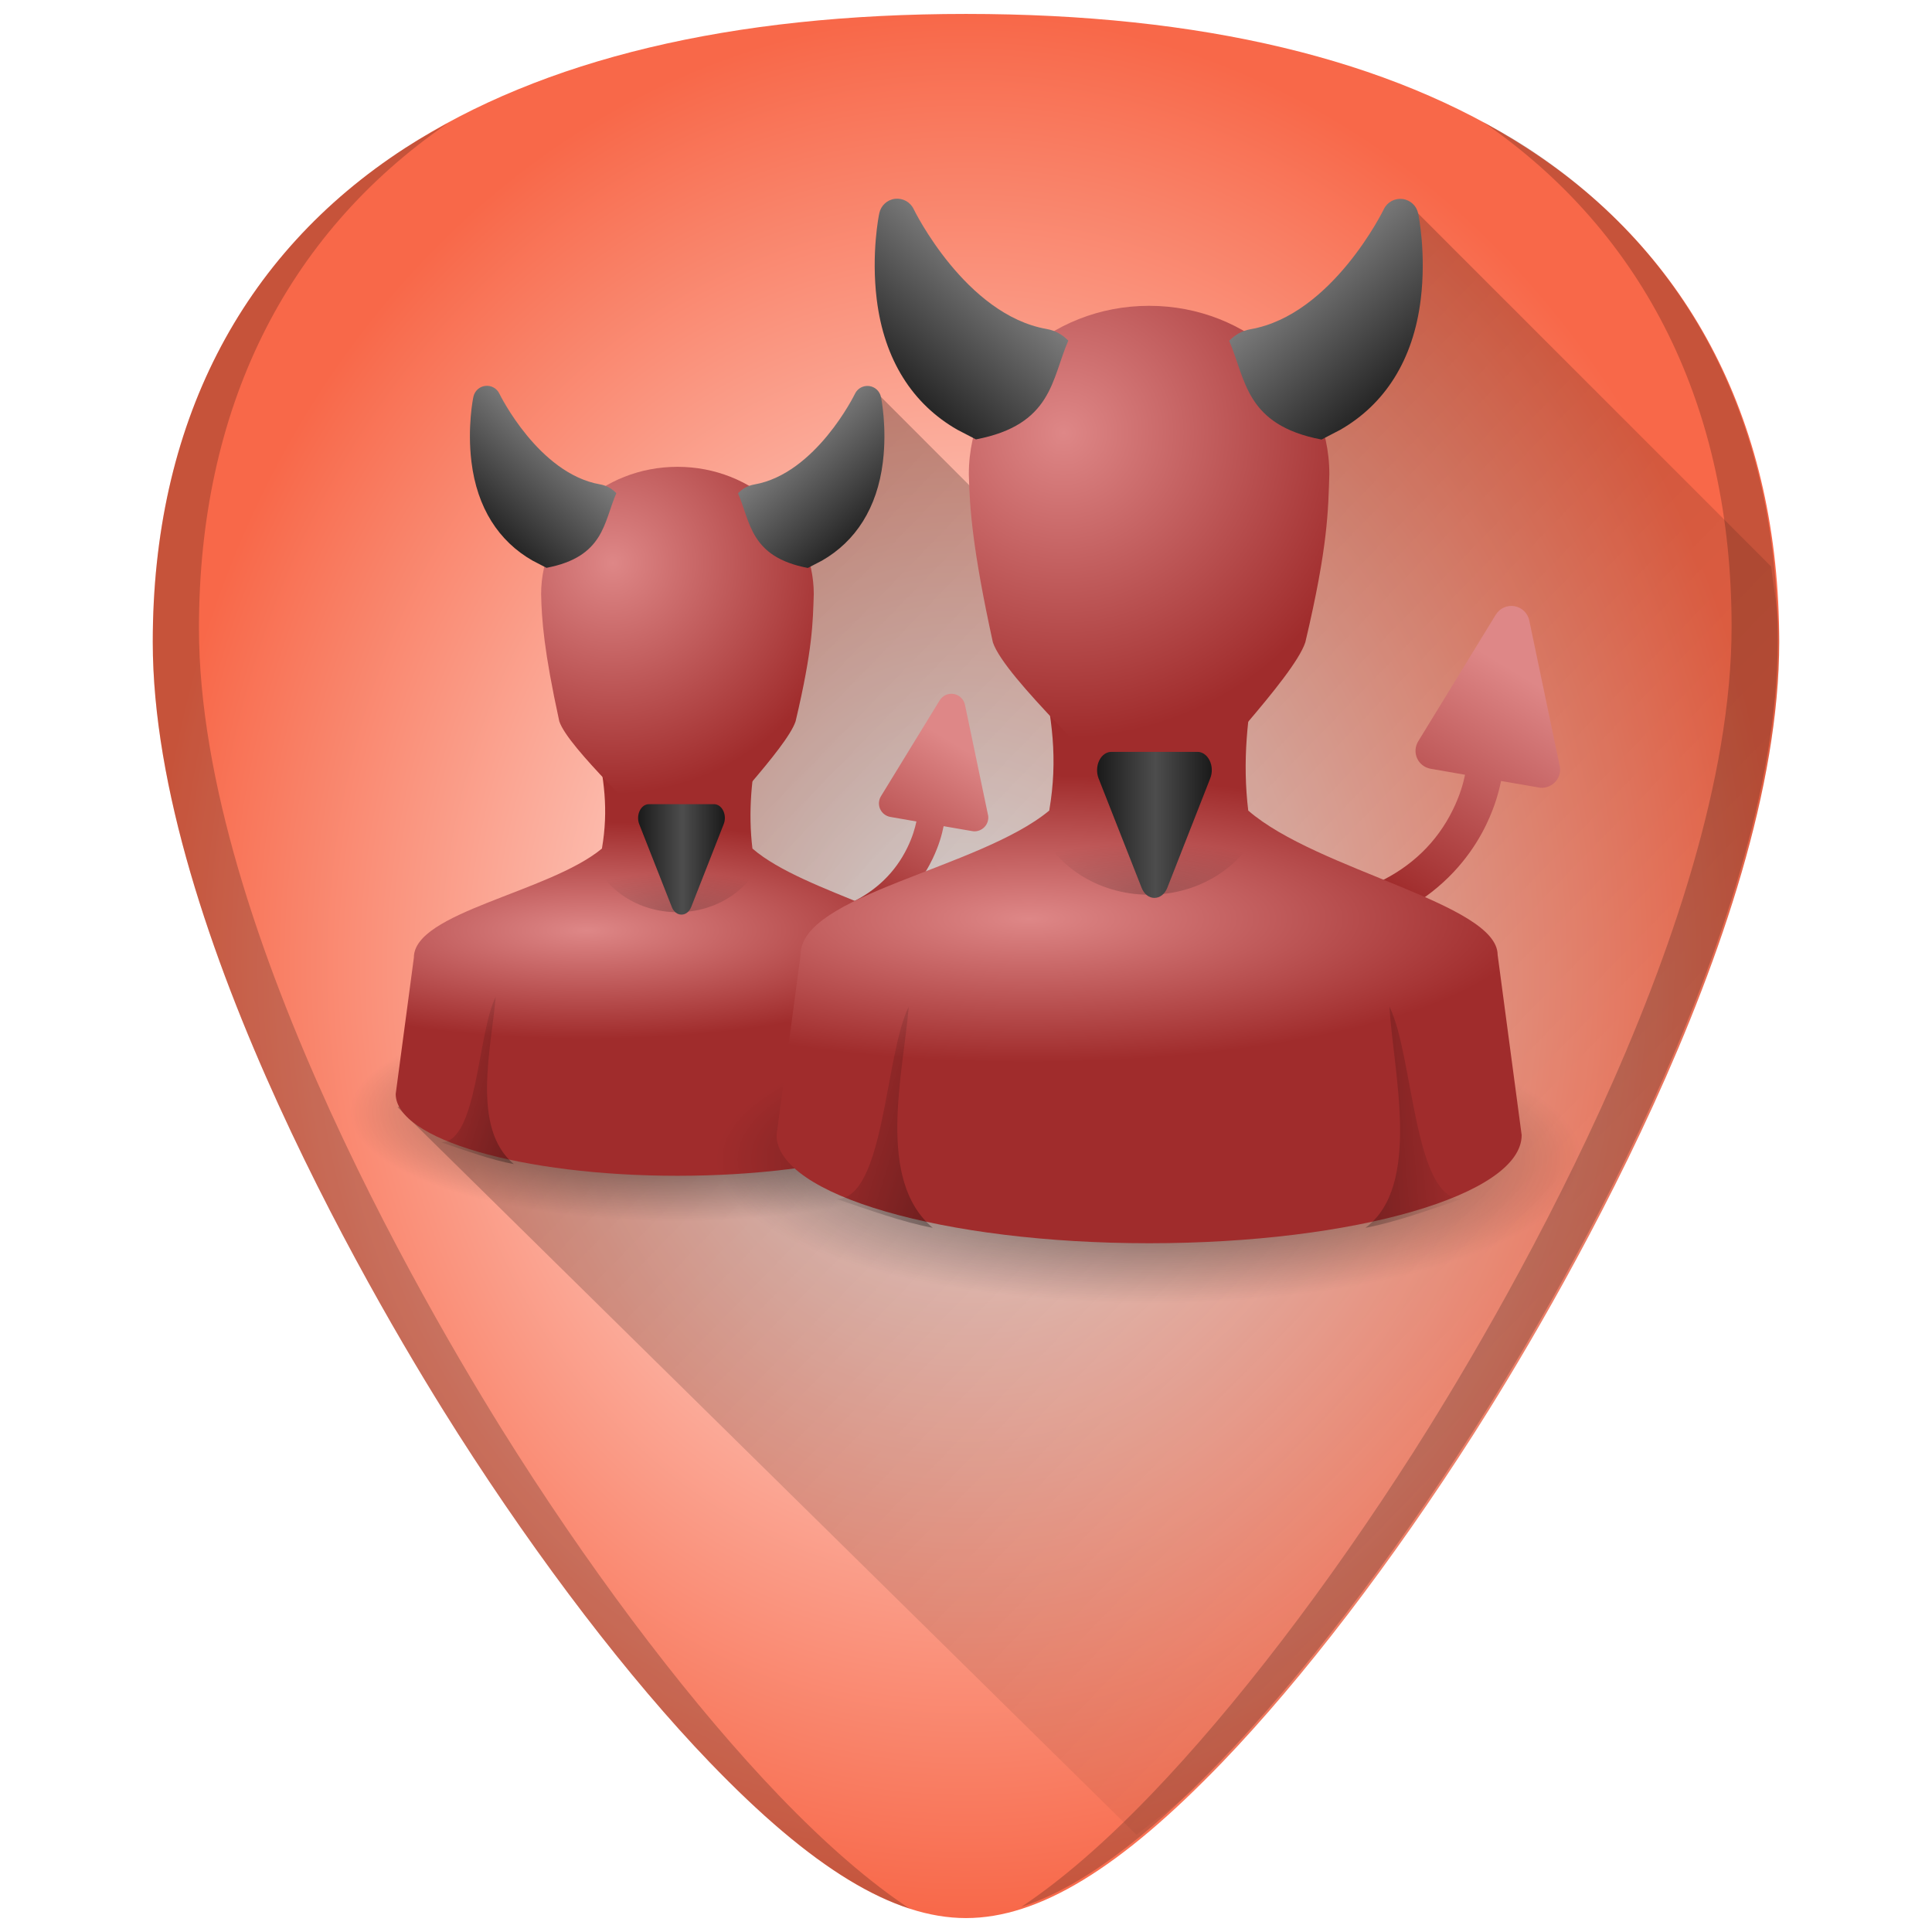
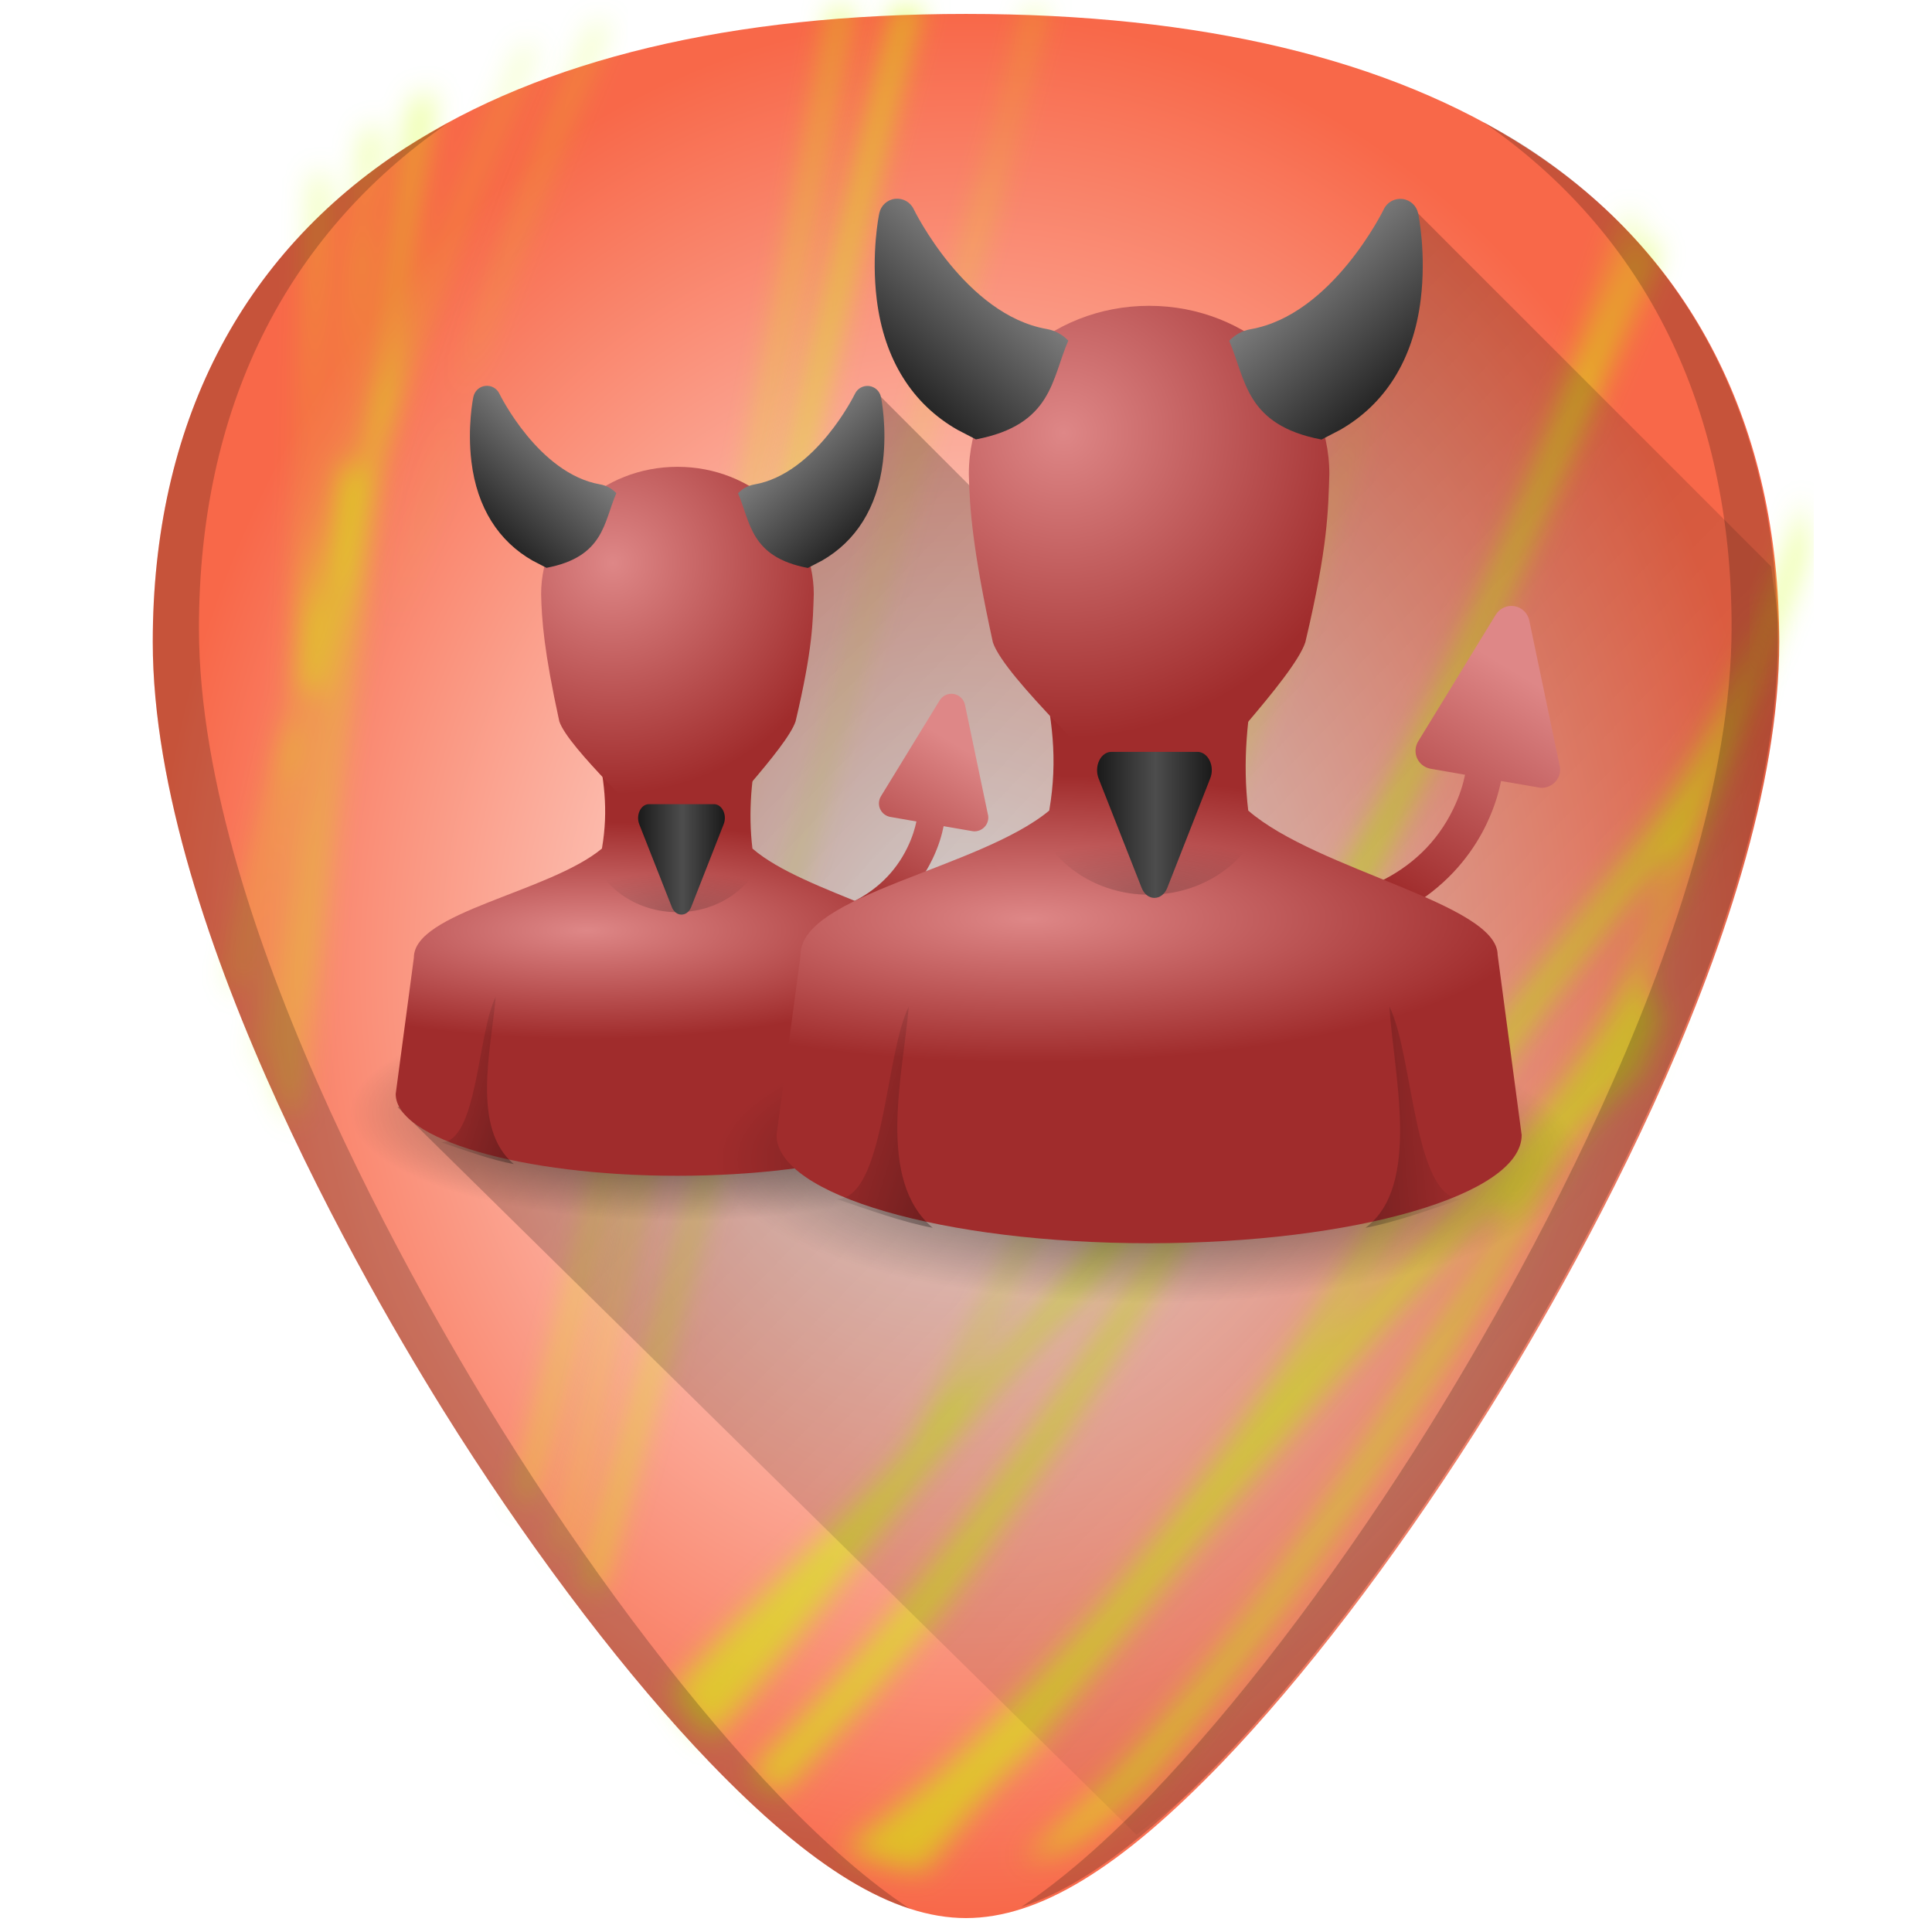
<svg xmlns="http://www.w3.org/2000/svg" xmlns:xlink="http://www.w3.org/1999/xlink" version="1.1" id="Capa_1" x="0px" y="0px" viewBox="0 0 48 48" xml:space="preserve" width="48" height="48">
  <defs id="defs39">
    <linearGradient id="linearGradient892">
      <stop style="stop-color:#ffffff;stop-opacity:1" offset="0" id="stop888" />
      <stop style="stop-color:#f86849;stop-opacity:1" offset="1" id="stop890" />
    </linearGradient>
    <linearGradient id="linearGradient1103">
      <stop offset="0" id="stop1099" style="stop-color:#000000;stop-opacity:1" />
      <stop offset="1" style="stop-opacity:1;stop-color:#b3b3b3" id="stop1101" />
    </linearGradient>
    <linearGradient id="linearGradient1089">
      <stop offset="0" style="stop-color:#de8787;stop-opacity:1" id="stop1085" />
      <stop offset="1" style="stop-color:#a02c2c;stop-opacity:1" id="stop1087" />
    </linearGradient>
    <linearGradient id="linearGradient1030">
      <stop offset="0" id="stop1026" />
      <stop offset="1" style="stop-opacity:0" id="stop1028" />
    </linearGradient>
    <linearGradient id="linearGradient969">
      <stop offset="0" id="stop965" style="stop-color:#1a1a1a;stop-opacity:1" />
      <stop id="stop971" offset="0.51" style="stop-color:#4d4d4d;stop-opacity:1" />
      <stop offset="1" style="stop-opacity:1;stop-color:#1a1a1a" id="stop967" />
    </linearGradient>
    <linearGradient id="linearGradient2898" x1="30" x2="30" y1="3.041" y2="27.957" gradientUnits="userSpaceOnUse" xlink:href="#linearGradient3341" gradientTransform="matrix(0.7074889,0,0,0.7067142,-57.42418,5.018831)" />
    <linearGradient id="linearGradient3341">
      <stop id="stop3343" style="stop-color:#fff" offset="0" />
      <stop id="stop3345" style="stop-color:#fff;stop-opacity:0" offset="1" />
    </linearGradient>
    <radialGradient id="radialGradient2896" cx="30" cy="33.188" r="4.688" gradientTransform="matrix(1.528,-7.0647e-7,2.1309e-7,0.46087,-21.83875,14.1485)" gradientUnits="userSpaceOnUse" xlink:href="#linearGradient5060" />
    <linearGradient id="linearGradient5060">
      <stop id="stop5062" offset="0" />
      <stop id="stop5064" style="stop-opacity:0" offset="1" />
    </linearGradient>
    <linearGradient id="linearGradient2894" x1="38" x2="43" y1="39" y2="38.6" gradientUnits="userSpaceOnUse" xlink:href="#linearGradient5060" gradientTransform="translate(-5.99975,-0.5564977)" />
    <linearGradient id="linearGradient2892" x1="22" x2="17" y1="39" y2="37.438" gradientUnits="userSpaceOnUse" xlink:href="#linearGradient5060" gradientTransform="translate(-5.99975,-0.5564977)" />
    <radialGradient id="radialGradient2888" cx="26.376" cy="12.313" r="8" gradientTransform="matrix(1.6402,-0.13258,0.12811,1.5849,-24.39575,-5.783898)" gradientUnits="userSpaceOnUse" xlink:href="#linearGradient6954" />
    <linearGradient id="linearGradient6954">
      <stop id="stop6960" style="stop-color:#f5f5f5" offset="0" />
      <stop id="stop6962" style="stop-color:#d2d2d2" offset="1" />
    </linearGradient>
    <linearGradient id="linearGradient2890" x1="30" x2="30" y1="5" y2="44.679" gradientUnits="userSpaceOnUse" xlink:href="#linearGradient3785" gradientTransform="matrix(0.7043195,0,0,0.7043195,-57.32867,5.055004)" />
    <linearGradient id="linearGradient3785">
      <stop id="stop3787" style="stop-color:#bdbdbd" offset="0" />
      <stop id="stop3789" style="stop-color:#8c8c8c" offset="1" />
    </linearGradient>
    <linearGradient id="linearGradient2886" x1="24.787" x2="24.875" y1="53.869" y2="83.5" gradientUnits="userSpaceOnUse" xlink:href="#linearGradient3341" gradientTransform="matrix(0.7043195,0,0,0.7043195,-14.42335,-22.76562)" />
    <radialGradient id="radialGradient2882" cx="25" cy="28.66" r="16" gradientTransform="matrix(1.3125,0,0,0.37327,-13.81225,19.7455)" gradientUnits="userSpaceOnUse" xlink:href="#linearGradient6954" />
    <linearGradient id="linearGradient2884" x1="30" x2="30" y1="25.085" y2="45" gradientUnits="userSpaceOnUse" xlink:href="#linearGradient3785" gradientTransform="matrix(0.7043195,0,0,0.7043195,-57.32867,5.055004)" />
    <radialGradient id="radialGradient2876" cx="32" cy="41.5" r="21" gradientTransform="matrix(0.6122428,0,0,0.20408,44.21999,24.80985)" gradientUnits="userSpaceOnUse" xlink:href="#linearGradient5060" />
    <radialGradient id="radialGradient2878" cx="25" cy="28.66" r="16" gradientTransform="matrix(0.9375,0,0,0.2666214,36.80292,18.49471)" gradientUnits="userSpaceOnUse" xlink:href="#linearGradient1089" />
    <linearGradient id="linearGradient2880" x1="30" x2="30" y1="25.085" y2="45" gradientUnits="userSpaceOnUse" xlink:href="#linearGradient3785" gradientTransform="matrix(0.7142857,0,0,0.7142857,2.571514,5.428571)" />
    <linearGradient id="linearGradient2882" x1="24.787" x2="24.875" y1="53.869" y2="83.5" gradientUnits="userSpaceOnUse" xlink:href="#linearGradient3341" gradientTransform="matrix(0.7142857,0,0,0.7142857,5.517942,-42.78571)" />
    <radialGradient id="radialGradient2884" cx="26.376" cy="12.313" r="8" gradientTransform="matrix(1.171571,-0.0947,0.09150714,1.132071,29.24328,0.2594202)" gradientUnits="userSpaceOnUse" xlink:href="#linearGradient1089" />
    <linearGradient id="linearGradient2887" x1="30" x2="30" y1="5" y2="44.679" gradientUnits="userSpaceOnUse" xlink:href="#linearGradient3785" gradientTransform="matrix(0.7142857,0,0,0.7142857,2.571514,5.428571)" />
    <linearGradient id="linearGradient2889" x1="22" x2="17" y1="39" y2="37.438" gradientUnits="userSpaceOnUse" xlink:href="#linearGradient5060" gradientTransform="matrix(0.7142857,0,0,0.7142857,42.38328,4.463865)" />
    <linearGradient id="linearGradient2891" x1="38" x2="43" y1="39" y2="38.6" gradientUnits="userSpaceOnUse" xlink:href="#linearGradient5060" gradientTransform="matrix(0.7142857,0,0,0.7142857,42.38328,4.463865)" />
    <radialGradient id="radialGradient2893" cx="30" cy="33.188" r="4.688" gradientTransform="matrix(1.091428,-5.0462142e-7,1.5220714e-7,0.3291928,31.06971,14.49685)" gradientUnits="userSpaceOnUse" xlink:href="#linearGradient5060" />
    <linearGradient id="linearGradient2895" x1="30" x2="30" y1="3.041" y2="27.957" gradientUnits="userSpaceOnUse" xlink:href="#linearGradient3341" gradientTransform="matrix(0.7175,0,0,0.7167143,2.474657,5.391886)" />
    <radialGradient id="radialGradient2884-2" cx="26.376" cy="12.313" r="8" gradientTransform="matrix(1.171571,-0.0947,0.09150714,1.132071,-50.75672,0.2594206)" gradientUnits="userSpaceOnUse" xlink:href="#linearGradient6954" />
    <radialGradient xlink:href="#linearGradient892" id="radialGradient894" cx="24" cy="24" fx="24" fy="24" r="20.204" gradientTransform="matrix(1,0,0,1.170767,0,-4.098409)" gradientUnits="userSpaceOnUse" />
    <radialGradient id="radialGradient2876-7" cx="32" cy="41.5" r="21" gradientTransform="matrix(0.6122428,0,0,0.20408,44.21999,24.80985)" gradientUnits="userSpaceOnUse" xlink:href="#linearGradient1030" />
    <radialGradient id="radialGradient2878-5" cx="25" cy="28.66" r="16" gradientTransform="matrix(0.9375,0,0,0.2666214,36.80292,18.49471)" gradientUnits="userSpaceOnUse" xlink:href="#linearGradient1089" />
    <radialGradient id="radialGradient2884-6" cx="26.376" cy="12.313" r="8" gradientTransform="matrix(1.171571,-0.0947,0.09150714,1.132071,29.24328,0.2594202)" gradientUnits="userSpaceOnUse" xlink:href="#linearGradient1089" />
    <radialGradient id="radialGradient2893-0" cx="30" cy="33.188" r="4.688" gradientTransform="matrix(1.091428,-5.0462142e-7,1.5220714e-7,0.3291928,31.06971,14.49685)" gradientUnits="userSpaceOnUse" xlink:href="#linearGradient1030" />
    <linearGradient xlink:href="#linearGradient1089" id="linearGradient1010" x1="35.266" y1="20.453" x2="31.461" y2="26.759" gradientUnits="userSpaceOnUse" gradientTransform="translate(39.81177,-1.435294)" />
    <radialGradient id="radialGradient2876-75" cx="32" cy="41.5" r="21" gradientTransform="matrix(0.6122428,0,0,0.20408,44.21999,24.80985)" gradientUnits="userSpaceOnUse" xlink:href="#linearGradient1030" />
    <radialGradient id="radialGradient2878-2" cx="25" cy="28.66" r="16" gradientTransform="matrix(0.9375,0,0,0.2666214,36.80292,18.49471)" gradientUnits="userSpaceOnUse" xlink:href="#linearGradient1089" />
    <radialGradient id="radialGradient2884-8" cx="26.376" cy="12.313" r="8" gradientTransform="matrix(1.171571,-0.0947,0.09150714,1.132071,29.24328,0.2594202)" gradientUnits="userSpaceOnUse" xlink:href="#linearGradient1089" />
    <linearGradient xlink:href="#linearGradient1103" id="linearGradient1097" x1="32.402" y1="11.709" x2="26.296" y2="4.932" gradientUnits="userSpaceOnUse" gradientTransform="translate(40)" />
    <radialGradient id="radialGradient2893-3" cx="30" cy="33.188" r="4.688" gradientTransform="matrix(1.091428,-5.0462142e-7,1.5220714e-7,0.3291928,31.06971,14.49685)" gradientUnits="userSpaceOnUse" xlink:href="#linearGradient1030" />
    <linearGradient xlink:href="#linearGradient969" id="linearGradient1111" x1="22.265" y1="23.347" x2="25.675" y2="23.347" gradientUnits="userSpaceOnUse" gradientTransform="translate(40)" />
    <linearGradient xlink:href="#linearGradient1103" id="linearGradient1097-3" x1="32.402" y1="11.709" x2="26.296" y2="4.932" gradientUnits="userSpaceOnUse" gradientTransform="matrix(-1,0,0,1,87.60098,-0.00534)" />
    <radialGradient id="radialGradient2876-7-9" cx="32" cy="41.5" r="21" gradientTransform="matrix(0.6122428,0,0,0.20408,44.21999,24.80985)" gradientUnits="userSpaceOnUse" xlink:href="#linearGradient1030" />
    <radialGradient id="radialGradient2878-5-9" cx="25" cy="28.66" r="16" gradientTransform="matrix(0.9375,0,0,0.2666214,36.80292,18.49471)" gradientUnits="userSpaceOnUse" xlink:href="#linearGradient1089" />
    <radialGradient id="radialGradient2884-6-4" cx="26.376" cy="12.313" r="8" gradientTransform="matrix(1.171571,-0.0947,0.09150714,1.132071,29.24328,0.2594202)" gradientUnits="userSpaceOnUse" xlink:href="#linearGradient1089" />
    <radialGradient id="radialGradient2893-0-7" cx="30" cy="33.188" r="4.688" gradientTransform="matrix(1.091428,-5.0462142e-7,1.5220714e-7,0.3291928,31.06971,14.49685)" gradientUnits="userSpaceOnUse" xlink:href="#linearGradient1030" />
    <linearGradient xlink:href="#linearGradient1089" id="linearGradient1387" gradientUnits="userSpaceOnUse" gradientTransform="translate(39.81177,-1.435294)" x1="35.266" y1="20.453" x2="31.461" y2="26.759" />
    <linearGradient xlink:href="#linearGradient1103" id="linearGradient1389" gradientUnits="userSpaceOnUse" gradientTransform="translate(40)" x1="32.402" y1="11.709" x2="26.296" y2="4.932" />
    <linearGradient xlink:href="#linearGradient5060" id="linearGradient1391" gradientUnits="userSpaceOnUse" gradientTransform="matrix(0.7142857,0,0,0.7142857,42.38328,4.463865)" x1="22" y1="39" x2="17" y2="37.438" />
    <linearGradient xlink:href="#linearGradient5060" id="linearGradient1393" gradientUnits="userSpaceOnUse" gradientTransform="matrix(0.7142857,0,0,0.7142857,42.38328,4.463865)" x1="38" y1="39" x2="43" y2="38.6" />
    <linearGradient xlink:href="#linearGradient969" id="linearGradient1395" gradientUnits="userSpaceOnUse" gradientTransform="translate(40)" x1="22.265" y1="23.347" x2="25.675" y2="23.347" />
    <linearGradient xlink:href="#linearGradient1103" id="linearGradient1397" gradientUnits="userSpaceOnUse" gradientTransform="matrix(-1,0,0,1,87.60098,-0.00534)" x1="32.402" y1="11.709" x2="26.296" y2="4.932" />
    <linearGradient xlink:href="#linearGradient1030" id="linearGradient1413" x1="14.262" y1="7.359" x2="45.412" y2="37.665" gradientUnits="userSpaceOnUse" />
+     <filter id="filter19251">
+       <feGaussianBlur stdDeviation="0.352" id="feGaussianBlur19253" />
+     </filter>
  </defs>
  <g id="g6" transform="translate(0,-464)">
</g>
  <g id="g8" transform="translate(0,-464)">
</g>
  <g id="g10" transform="translate(0,-464)">
</g>
  <g id="g12" transform="translate(0,-464)">
</g>
  <g id="g14" transform="translate(0,-464)">
</g>
  <g id="g16" transform="translate(0,-464)">
</g>
  <g id="g18" transform="translate(0,-464)">
</g>
  <g id="g20" transform="translate(0,-464)">
</g>
  <g id="g22" transform="translate(0,-464)">
</g>
  <g id="g24" transform="translate(0,-464)">
</g>
  <g id="g26" transform="translate(0,-464)">
</g>
  <g id="g28" transform="translate(0,-464)">
</g>
  <g id="g30" transform="translate(0,-464)">
</g>
  <g id="g32" transform="translate(0,-464)">
</g>
  <g id="g34" transform="translate(0,-464)">
</g>
  <g id="g914">
-     <g id="g1467">
+     <g id="g1038">
      <path style="fill:url(#radialGradient894);fill-opacity:1;stroke-width:0.092" d="m 24.001,0.346 c -5.833,0 -10.522,1.12 -13.936,3.332 -4.101,2.657 -6.27,6.902 -6.27,12.271 0,7.227 5.806,16.885 7.586,19.674 2.032,3.183 4.25,6.08 6.246,8.156 2.542,2.644 4.568,3.875 6.373,3.875 1.805,0 3.829,-1.231 6.371,-3.875 1.996,-2.076 4.214,-4.973 6.246,-8.156 C 38.398,32.835 44.204,23.176 44.204,15.949 44.204,10.579 42.038,6.335 37.937,3.678 34.523,1.466 29.834,0.346 24.001,0.346 Z" id="path867" />
+       <g id="g1500" transform="translate(-0.293946,-0.876953)">
+         <path style="fill:#ccff00;fill-opacity:0.536;fill-rule:nonzero;stroke:none;stroke-width:0.69px;stroke-linecap:butt;stroke-linejoin:miter;stroke-opacity:1;filter:url(#filter19251)" d="m 44.188,16.045 c -0.026,0.06 -0.044,0.133 -0.07,0.191 -1.962,5.347 -5.776,8.098 -8.256,12.783 -4.226,6.973 -8.892,13.646 -14.572,17.754 0.687,0.393 1.307,0.514 1.926,0.625 0.869,-1.075 1.724,-2.215 2.641,-2.934 3.683,-4.683 7.443,-9.273 11.379,-13.43 1.648,-0.86 -1.478,2.976 -1.861,3.957 -2.877,4.639 -6.011,9.063 -9.717,12.125 0.421,-0.154 0.802,-0.133 1.254,-0.408 0.557,-0.339 1.223,-1.026 1.838,-1.555 3.898,-4.533 7.269,-10.096 10.508,-15.678 0.446,-0.691 1.053,-1.267 1.703,-1.807 0.045,-0.097 0.074,-0.121 0.119,-0.219 0.214,-0.469 0.356,-0.992 0.561,-1.477 -0.275,0.044 -0.445,-0.235 -0.426,-1.152 0.99,-2.272 1.828,-4.681 2.695,-7.064 0.064,-0.564 0.276,-1.171 0.279,-1.713 z m -2.281,5.875 c -1.694,6.701 -6.541,9.299 -9.77,13.887 3.119,-4.838 6.144,-9.897 9.77,-13.887 z" id="path1464" />
+         <path style="fill:#ccff00;fill-opacity:0.536;fill-rule:nonzero;stroke:none;stroke-width:0.69px;stroke-linecap:butt;stroke-linejoin:miter;stroke-opacity:1;filter:url(#filter19251)" d="m 44.188,16.045 c -0.004,0.542 -0.215,1.148 -0.279,1.713 0.422,-1.161 0.912,-2.259 1.312,-3.439 v -1.08 c -0.311,0.986 -0.654,1.932 -1.033,2.807 z" id="path1462" />
+         <path style="fill:#ccff00;fill-opacity:0.536;fill-rule:nonzero;stroke:none;stroke-width:0.69px;stroke-linecap:butt;stroke-linejoin:miter;stroke-opacity:1;filter:url(#filter19251)" d="m 40.779,6.152 c -2.409,7.11 -5.304,13.83 -9.037,19.51 -2.358,3.828 -4.961,7.338 -7.861,10.193 3.959,-8.009 7.711,-16.339 10.496,-25.447 -3.389,9.278 -6.915,18.557 -11.553,26.551 -1.886,2.068 -4.018,3.767 -5.857,5.959 0.215,0.237 0.449,0.642 0.66,0.861 0.141,0.147 0.247,0.186 0.385,0.324 3.129,-3.601 5.899,-7.901 9.248,-11.078 2.656,-3.172 4.964,-6.973 7.117,-10.912 -4.295,8.777 -9.429,16.716 -15.451,22.766 0.247,0.222 0.489,0.421 0.727,0.613 1.897,-2.056 3.817,-4.067 5.445,-6.639 C 31.602,29.638 36.625,18.43 41.465,7.145 41.366,7.008 41.282,6.861 41.178,6.729 40.652,7.952 40.221,9.264 39.666,10.457 40.125,9.121 40.488,7.715 40.926,6.363 40.87,6.298 40.836,6.217 40.779,6.152 Z" id="path1458" />
+         <path style="fill:#ccff00;fill-opacity:0.536;fill-rule:nonzero;stroke:none;stroke-width:0.69px;stroke-linecap:butt;stroke-linejoin:miter;stroke-opacity:1;filter:url(#filter19251)" d="M 26.057,0.564 C 25.643,2.304 25.287,4.08 24.734,5.732 21.535,17.263 18.113,28.647 14.818,40.111 c 0.105,0.134 0.204,0.273 0.309,0.404 3.105,-11.253 6.185,-22.53 9.48,-33.656 0.585,-2.072 1.109,-4.184 1.67,-6.271 -0.077,-0.005 -0.143,-0.019 -0.221,-0.023 z" id="path1454" />
+         <path style="fill:#ccff00;fill-opacity:0.536;fill-rule:nonzero;stroke:none;stroke-width:0.69px;stroke-linecap:butt;stroke-linejoin:miter;stroke-opacity:1;filter:url(#filter19251)" d="M 22.719,0.482 C 19.491,13.201 16.938,26.293 14.164,39.258 c 0.059,0.078 0.115,0.149 0.174,0.227 0.802,-3.572 1.45,-7.236 2.361,-10.752 2.016,-9.531 4.121,-19.036 6.605,-28.313 -0.213,0.004 -0.376,0.056 -0.586,0.062 z" id="path1450" />
+         <path style="fill:#ccff00;fill-opacity:0.536;fill-rule:nonzero;stroke:none;stroke-width:0.69px;stroke-linecap:butt;stroke-linejoin:miter;stroke-opacity:1;filter:url(#filter19251)" d="M 21.092,0.654 C 18.913,13.318 16.431,25.859 13.189,37.984 c 0.078,0.11 0.154,0.194 0.232,0.303 0.106,-0.357 0.18,-0.737 0.295,-1.088 3.082,-11.941 5.434,-24.264 7.758,-36.586 -0.133,0.009 -0.251,0.031 -0.383,0.041 z" id="path1446" />
+         <path style="fill:#ccff00;fill-opacity:0.536;fill-rule:nonzero;stroke:none;stroke-width:0.69px;stroke-linecap:butt;stroke-linejoin:miter;stroke-opacity:1;filter:url(#filter19251)" d="m 15.104,1.508 c -2.029,4.727 -3.744,9.741 -5.027,15.016 0.537,-2.421 1.171,-4.795 2.094,-7.027 0.96,-2.784 2.035,-5.456 3.176,-8.064 -0.084,0.023 -0.159,0.052 -0.242,0.076 z" id="path1442" />
+         <path style="fill:#ccff00;fill-opacity:0.536;fill-rule:nonzero;stroke:none;stroke-width:0.69px;stroke-linecap:butt;stroke-linejoin:miter;stroke-opacity:1;filter:url(#filter19251)" d="M 8.346,5.127 C 8.271,5.194 8.186,5.253 8.113,5.322 7.979,9.649 7.864,13.98 7.656,18.299 c -0.644,2.247 -1.148,4.558 -1.59,6.898 0.048,0.12 0.088,0.24 0.137,0.359 0.458,-2.34 1.161,-6.025 1.357,-5.77 -0.164,2.446 -0.524,4.838 -0.793,7.256 0.055,0.124 0.09,0.264 0.146,0.387 0.322,-3.015 0.715,-6.013 0.885,-9.059 0.855,-2.097 -0.062,3.33 -0.033,4.221 -0.185,1.78 -0.391,3.571 -0.568,5.363 0.063,0.134 0.102,0.173 0.166,0.305 0.418,-4.448 0.753,-8.915 1.365,-13.318 0.065,3.827 -0.851,7.61 -1.01,11.465 -0.07,0.683 -0.179,1.355 -0.256,2.037 0.06,0.123 0.096,0.165 0.156,0.287 0.641,-5.481 1.238,-10.975 2.104,-16.379 0.971,-3.696 2.368,-7.047 3.822,-10.346 -0.068,0.025 -0.144,0.043 -0.211,0.068 -1.202,2.875 -2.402,5.76 -3.453,8.766 0.363,-2.517 0.726,-5.125 1.172,-7.674 -0.15,0.083 -0.317,0.153 -0.463,0.24 C 10.157,6.388 9.811,9.407 9.281,12.352 8.19,13.872 9.517,7.831 9.377,6.451 9.453,5.613 9.635,4.804 9.721,3.967 9.592,4.056 9.494,4.171 9.369,4.264 9.026,8.274 8.73,12.297 8.225,16.26 7.624,12.639 8.405,8.84 8.346,5.127 Z" id="path1432" />
+       </g>
      <path id="path1405" d="m 28.236,45.586 c 0.694,-0.552 1.351,-0.991 2.135,-1.807 1.996,-2.076 4.214,-4.973 6.246,-8.156 0.89,-1.394 2.787,-4.505 4.461,-8.172 0.837,-1.833 1.619,-3.806 2.191,-5.771 0.572,-1.965 0.936,-3.924 0.936,-5.73 1.1e-5,-0.66 -0.134,-1.248 -0.199,-1.873 L 35.232,5.303 32.283,9.506 29.023,17 21.887,9.861 17.129,15.436 v 9.412 l -7.251,2.661 z" style="opacity:0.3;fill:url(#linearGradient1413);fill-opacity:1;stroke:none;stroke-width:1px;stroke-linecap:butt;stroke-linejoin:miter;stroke-opacity:1" />
      <path id="path831-3" d="m 36.851,3.033 c 4.035,2.782 6.17,7.106 6.17,12.539 0,7.532 -6.051,17.6 -7.906,20.506 -2.118,3.318 -4.429,6.336 -6.51,8.5 -1.177,1.224 -2.243,2.141 -3.234,2.801 1.448,-0.472 3.062,-1.657 4.965,-3.637 1.996,-2.076 4.214,-4.973 6.246,-8.156 1.78,-2.788 7.586,-12.447 7.586,-19.674 0,-5.37 -2.168,-9.614 -6.27,-12.271 C 37.564,3.425 37.208,3.228 36.851,3.033 Z M 11.112,3.07 C 10.755,3.265 10.399,3.462 10.065,3.678 5.964,6.335 3.796,10.579 3.796,15.949 c 0,7.227 5.806,16.885 7.586,19.674 2.032,3.183 4.25,6.08 6.246,8.156 1.903,1.98 3.517,3.165 4.965,3.637 -0.991,-0.66 -2.057,-1.577 -3.234,-2.801 -2.08,-2.164 -4.392,-5.182 -6.51,-8.5 -1.855,-2.906 -7.906,-12.974 -7.906,-20.506 0,-5.434 2.135,-9.757 6.17,-12.539 z" style="opacity:0.2;fill:#000000;stroke-width:0.092" />
      <g transform="matrix(0.6322942,0,0,0.6322942,-23.51668,6.58901)" id="g921-3">
        <path id="path976-6" d="m 70.607,25.063 1.219,0.555 c 1.072,-0.707 1.683,-1.604 2.012,-2.295 0.255,-0.534 0.368,-0.962 0.432,-1.281 l 1.119,0.193 c 0.033,0.006 0.064,0.01 0.094,0.01 h 0.004 c 0.297,-0.004 0.539,-0.245 0.539,-0.543 -1e-4,-0.048 -0.006,-0.096 -0.02,-0.141 L 75.109,17.272 c -0.045,-0.218 -0.221,-0.386 -0.438,-0.424 -0.219,-0.039 -0.44,0.062 -0.557,0.252 l -2.303,3.76 c -0.095,0.154 -0.109,0.344 -0.035,0.508 0.074,0.163 0.225,0.28 0.402,0.311 l 1.023,0.178 c -0.053,0.255 -0.148,0.602 -0.361,1.039 -0.472,0.965 -1.226,1.691 -2.234,2.168 z" style="fill:url(#linearGradient1387);fill-opacity:1;stroke-width:0.092" />
        <path id="path3823-0" d="m 76.669,33.279 a 12.857,4.286 0 1 1 -25.714,0 12.857,4.286 0 1 1 25.714,0 z" style="opacity:0.7;fill:url(#radialGradient2876-7-9);stroke-width:0.591" />
        <path id="path3766-6" d="m 60.598,18.636 c 0.329,1.555 0.512,2.731 0.246,4.286 -2.079,1.725 -7.396,2.5 -7.389,4.286 l -0.714,5.357 c 0,1.775 4.957,3.214 11.071,3.214 6.115,0 11.071,-1.439 11.071,-3.214 l -0.714,-5.357 c -0.009,-1.528 -5.357,-2.5 -7.411,-4.286 -0.175,-1.443 -0.036,-2.843 0.268,-4.286 h -6.429 z" style="fill:url(#radialGradient2878-5-9);fill-opacity:1;stroke:none;stroke-width:0.714" />
        <path id="path3764-2" d="m 63.812,7.922 c -2.959,0 -5.357,2.239 -5.357,5 0.023,1.022 0.11,2.236 0.714,5 0.357,1.071 3.543,3.929 3.571,4.286 0.693,0.357 1.786,0.357 2.5,0 0,-0.357 2.857,-3.214 3.214,-4.286 0.68,-2.873 0.678,-3.929 0.714,-5 0,-2.761 -2.398,-5 -5.357,-5 z" style="fill:url(#radialGradient2884-6-4);stroke:none;stroke-width:0.714;stroke-opacity:1" />
        <path id="path865-61" d="m 66.191,8.963 c 0.25,0.572 0.368,1.196 0.707,1.732 0.17,0.268 0.396,0.515 0.721,0.721 0.325,0.206 0.748,0.372 1.316,0.48 l 0.553,-0.287 c 1.328,-0.76 2.174,-2.073 2.395,-3.873 0.168,-1.366 -0.064,-2.512 -0.076,-2.561 -0.048,-0.227 -0.233,-0.4 -0.467,-0.428 -0.23,-0.027 -0.452,0.093 -0.553,0.303 -0.013,0.031 -1.541,3.144 -3.955,3.566 -0.269,0.047 -0.478,0.177 -0.641,0.346 z" style="fill:url(#linearGradient1389);fill-opacity:1;stroke-width:0.092" />
        <path id="path3848-8" d="m 57.383,35.321 c -1.687,-1.416 -0.883,-4.559 -0.714,-6.571 -0.714,1.429 -0.714,5.714 -2.143,5.714 0.973,0.328 1.964,0.69 2.857,0.857 z" style="opacity:0.3;fill:url(#linearGradient1391);stroke-width:0.714" />
        <path id="path3850-7" d="m 70.24,35.321 c 1.679,-1.246 0.826,-4.633 0.714,-6.571 0.714,1.429 0.714,5.714 2.143,5.714 -0.973,0.328 -1.964,0.69 -2.857,0.857 z" style="opacity:0.3;fill:url(#linearGradient1393);stroke-width:0.714" />
        <path id="path3833-9" d="m 60.463,23.279 c 0.49,1.246 1.799,2.143 3.348,2.143 1.549,0 2.858,-0.897 3.348,-2.143 z" style="opacity:0.2;fill:url(#radialGradient2893-0-7);stroke-width:0.714" />
        <path id="path2-2" d="m 62.692,21.177 c -0.149,0 -0.285,0.097 -0.363,0.258 -0.077,0.159 -0.084,0.36 -0.02,0.527 l 1.281,3.256 c 0.071,0.184 0.218,0.299 0.379,0.299 0.163,-1e-6 0.31,-0.114 0.383,-0.299 l 1.277,-3.256 c 0.067,-0.167 0.06,-0.368 -0.018,-0.527 -0.078,-0.161 -0.215,-0.258 -0.361,-0.258 z" style="fill:url(#linearGradient1395);fill-opacity:1;stroke:none;stroke-width:0.092" />
        <path id="path865-6-0" d="m 61.41,8.958 c -0.25,0.572 -0.368,1.196 -0.707,1.732 -0.17,0.268 -0.396,0.515 -0.721,0.721 -0.325,0.206 -0.748,0.372 -1.316,0.48 L 58.113,11.604 c -1.328,-0.76 -2.174,-2.073 -2.395,-3.873 -0.168,-1.366 0.064,-2.512 0.076,-2.561 0.048,-0.227 0.233,-0.4 0.467,-0.428 0.23,-0.027 0.452,0.093 0.553,0.303 0.013,0.031 1.541,3.144 3.955,3.566 0.269,0.047 0.478,0.177 0.641,0.346 z" style="fill:url(#linearGradient1397);fill-opacity:1;stroke-width:0.092" />
      </g>
      <g transform="matrix(0.8360507,0,0,0.8360507,-24.80072,0.9747129)" id="g921">
        <path id="path976" d="m 70.607,25.063 1.219,0.555 c 1.072,-0.707 1.683,-1.604 2.012,-2.295 0.255,-0.534 0.368,-0.962 0.432,-1.281 l 1.119,0.193 c 0.033,0.006 0.064,0.01 0.094,0.01 h 0.004 c 0.297,-0.004 0.539,-0.245 0.539,-0.543 -1e-4,-0.048 -0.006,-0.096 -0.02,-0.141 L 75.109,17.272 c -0.045,-0.218 -0.221,-0.386 -0.438,-0.424 -0.219,-0.039 -0.44,0.062 -0.557,0.252 l -2.303,3.76 c -0.095,0.154 -0.109,0.344 -0.035,0.508 0.074,0.163 0.225,0.28 0.402,0.311 l 1.023,0.178 c -0.053,0.255 -0.148,0.602 -0.361,1.039 -0.472,0.965 -1.226,1.691 -2.234,2.168 z" style="fill:url(#linearGradient1010);fill-opacity:1;stroke-width:0.092" />
        <path id="path3823" d="m 76.669,33.279 a 12.857,4.286 0 1 1 -25.714,0 12.857,4.286 0 1 1 25.714,0 z" style="opacity:0.7;fill:url(#radialGradient2876-75);stroke-width:0.591" />
        <path id="path3766" d="m 60.598,18.636 c 0.329,1.555 0.512,2.731 0.246,4.286 -2.079,1.725 -7.396,2.5 -7.389,4.286 l -0.714,5.357 c 0,1.775 4.957,3.214 11.071,3.214 6.115,0 11.071,-1.439 11.071,-3.214 l -0.714,-5.357 c -0.009,-1.528 -5.357,-2.5 -7.411,-4.286 -0.175,-1.443 -0.036,-2.843 0.268,-4.286 h -6.429 z" style="fill:url(#radialGradient2878-2);fill-opacity:1;stroke:none;stroke-width:0.714" />
        <path id="path3764" d="m 63.812,7.922 c -2.959,0 -5.357,2.239 -5.357,5 0.023,1.022 0.11,2.236 0.714,5 0.357,1.071 3.543,3.929 3.571,4.286 0.693,0.357 1.786,0.357 2.5,0 0,-0.357 2.857,-3.214 3.214,-4.286 0.68,-2.873 0.678,-3.929 0.714,-5 0,-2.761 -2.398,-5 -5.357,-5 z" style="fill:url(#radialGradient2884-8);stroke:none;stroke-width:0.714;stroke-opacity:1" />
        <path id="path865" d="m 66.191,8.963 c 0.25,0.572 0.368,1.196 0.707,1.732 0.17,0.268 0.396,0.515 0.721,0.721 0.325,0.206 0.748,0.372 1.316,0.48 l 0.553,-0.287 c 1.328,-0.76 2.174,-2.073 2.395,-3.873 0.168,-1.366 -0.064,-2.512 -0.076,-2.561 -0.048,-0.227 -0.233,-0.4 -0.467,-0.428 -0.23,-0.027 -0.452,0.093 -0.553,0.303 -0.013,0.031 -1.541,3.144 -3.955,3.566 -0.269,0.047 -0.478,0.177 -0.641,0.346 z" style="fill:url(#linearGradient1097);fill-opacity:1;stroke-width:0.092" />
        <path id="path3848" d="m 57.383,35.321 c -1.687,-1.416 -0.883,-4.559 -0.714,-6.571 -0.714,1.429 -0.714,5.714 -2.143,5.714 0.973,0.328 1.964,0.69 2.857,0.857 z" style="opacity:0.3;fill:url(#linearGradient2889);stroke-width:0.714" />
        <path id="path3850" d="m 70.24,35.321 c 1.679,-1.246 0.826,-4.633 0.714,-6.571 0.714,1.429 0.714,5.714 2.143,5.714 -0.973,0.328 -1.964,0.69 -2.857,0.857 z" style="opacity:0.3;fill:url(#linearGradient2891);stroke-width:0.714" />
        <path id="path3833" d="m 60.463,23.279 c 0.49,1.246 1.799,2.143 3.348,2.143 1.549,0 2.858,-0.897 3.348,-2.143 z" style="opacity:0.2;fill:url(#radialGradient2893-3);stroke-width:0.714" />
        <path id="path2" d="m 62.692,21.177 c -0.149,0 -0.285,0.097 -0.363,0.258 -0.077,0.159 -0.084,0.36 -0.02,0.527 l 1.281,3.256 c 0.071,0.184 0.218,0.299 0.379,0.299 0.163,-1e-6 0.31,-0.114 0.383,-0.299 l 1.277,-3.256 c 0.067,-0.167 0.06,-0.368 -0.018,-0.527 -0.078,-0.161 -0.215,-0.258 -0.361,-0.258 z" style="fill:url(#linearGradient1111);fill-opacity:1;stroke:none;stroke-width:0.092" />
        <path id="path865-6" d="m 61.41,8.958 c -0.25,0.572 -0.368,1.196 -0.707,1.732 -0.17,0.268 -0.396,0.515 -0.721,0.721 -0.325,0.206 -0.748,0.372 -1.316,0.48 L 58.113,11.604 c -1.328,-0.76 -2.174,-2.073 -2.395,-3.873 -0.168,-1.366 0.064,-2.512 0.076,-2.561 0.048,-0.227 0.233,-0.4 0.467,-0.428 0.23,-0.027 0.452,0.093 0.553,0.303 0.013,0.031 1.541,3.144 3.955,3.566 0.269,0.047 0.478,0.177 0.641,0.346 z" style="fill:url(#linearGradient1097-3);fill-opacity:1;stroke-width:0.092" />
      </g>
    </g>
  </g>
</svg>
